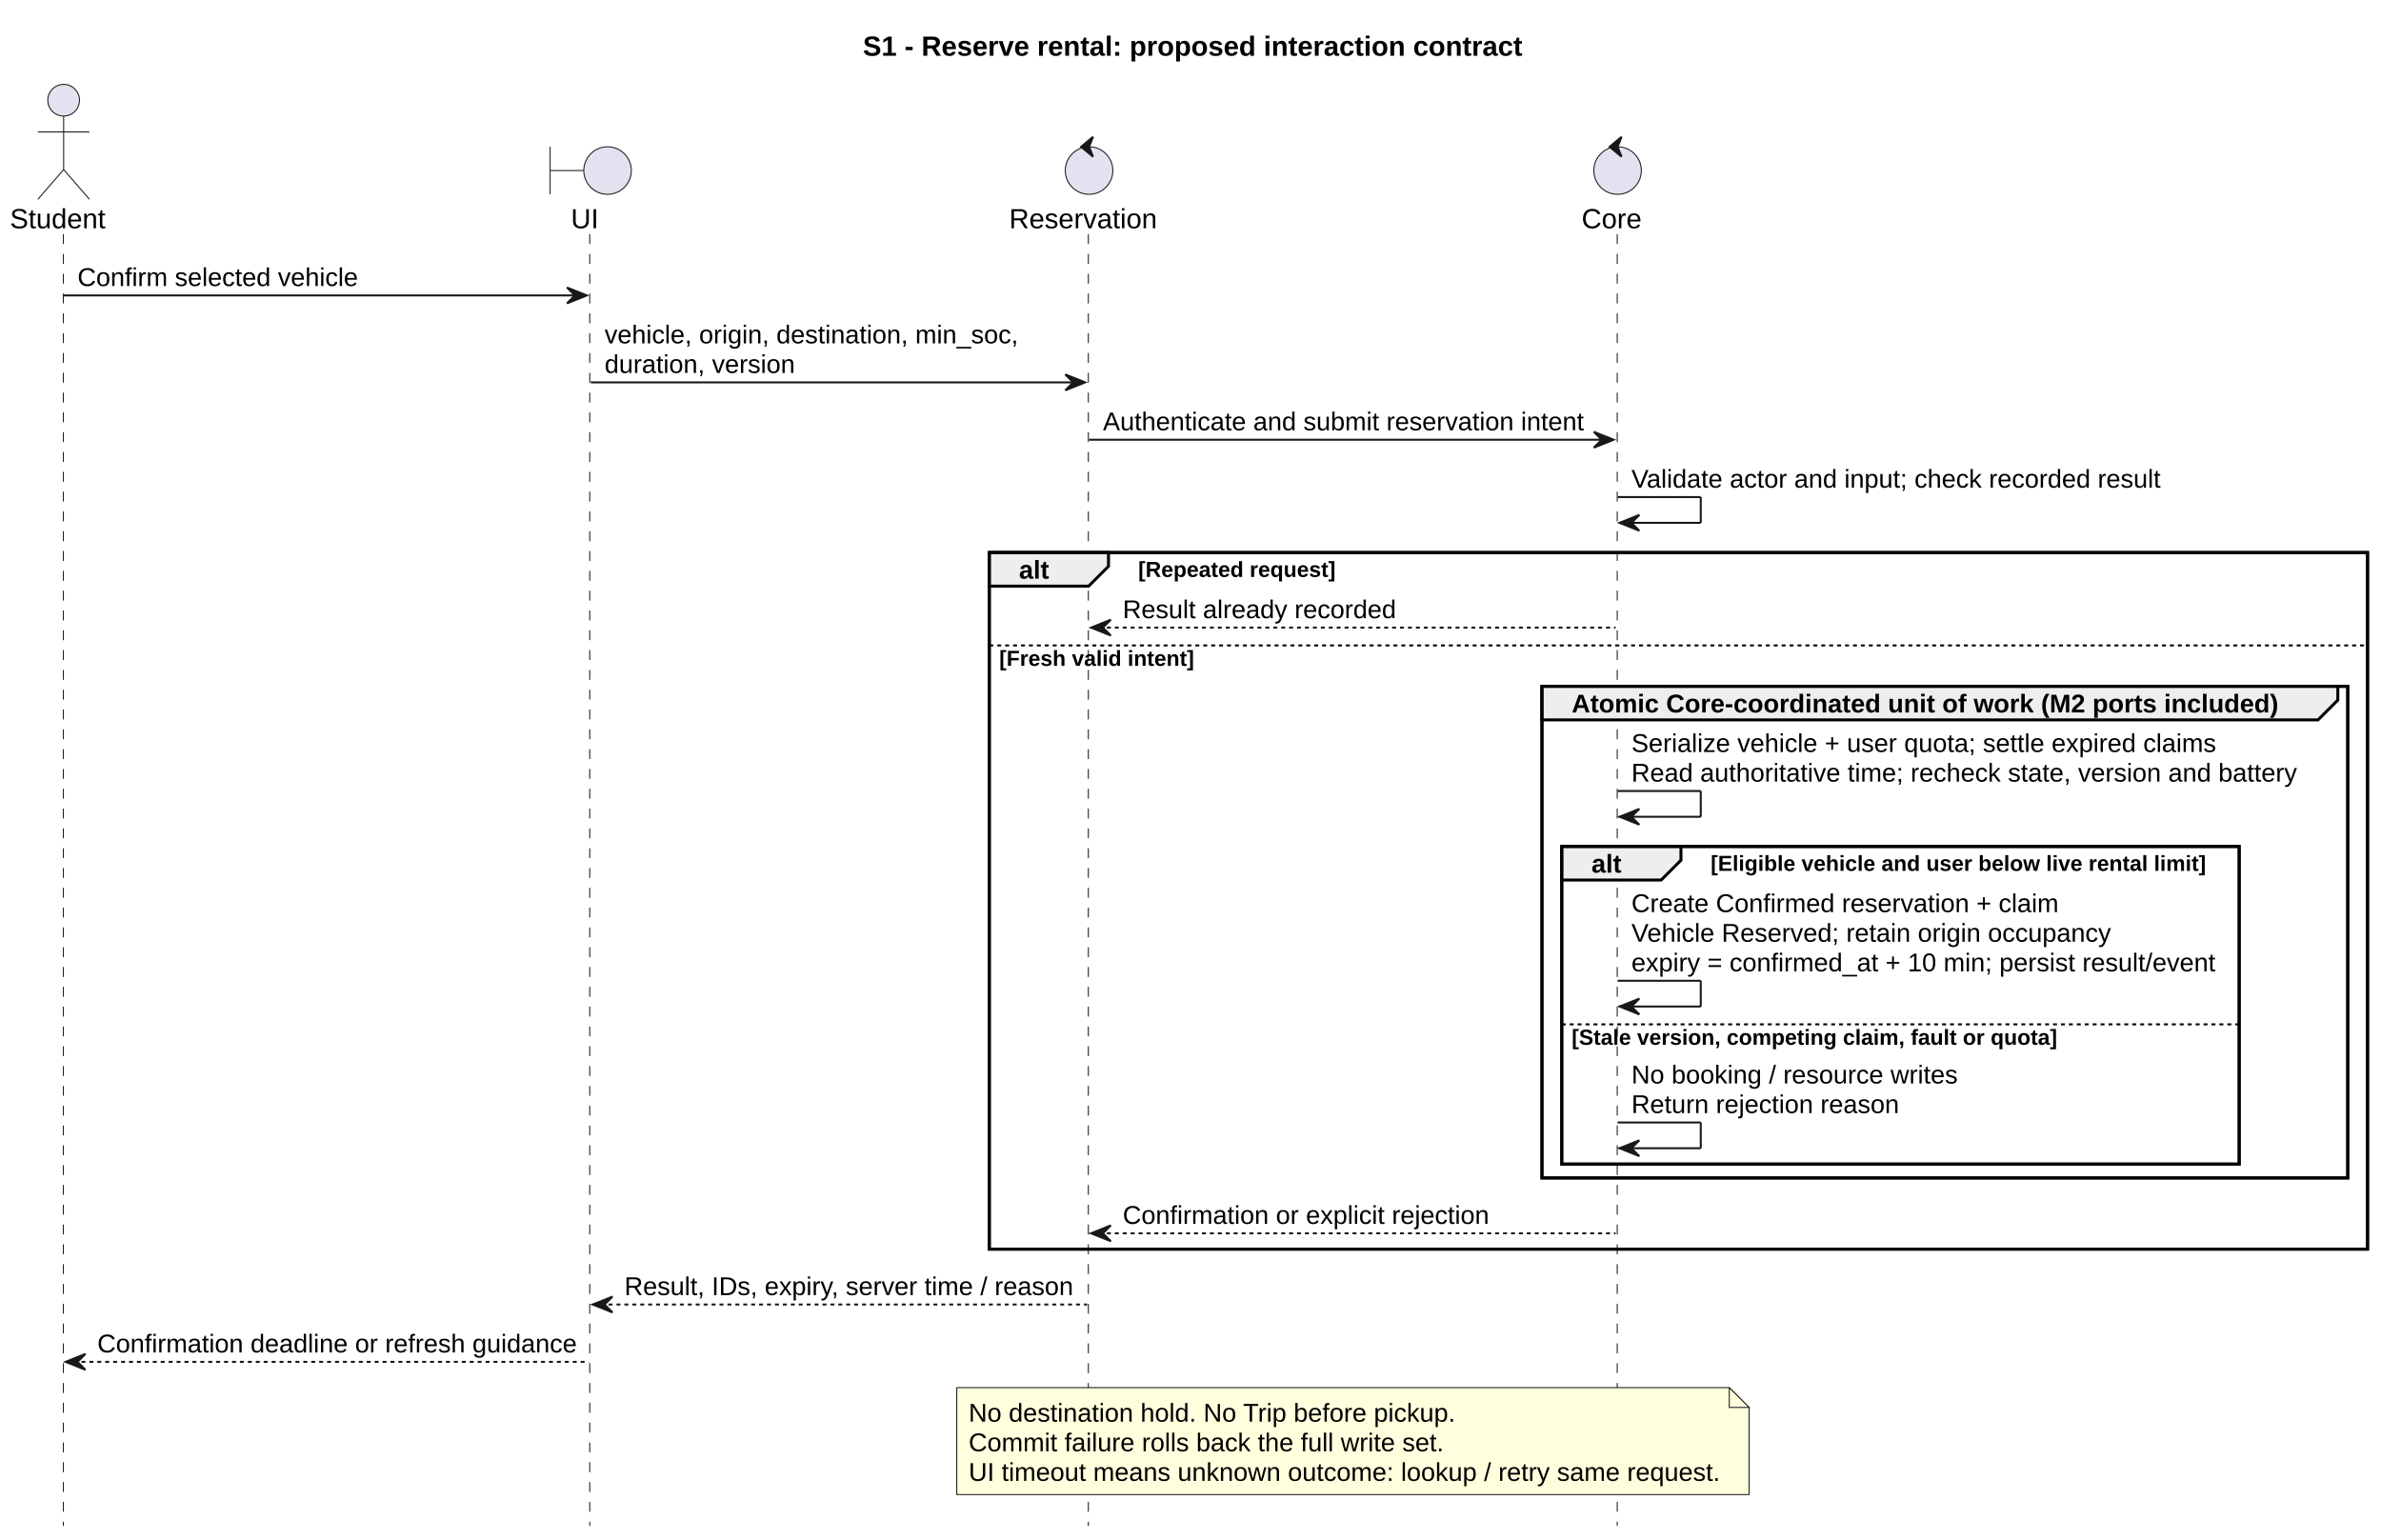
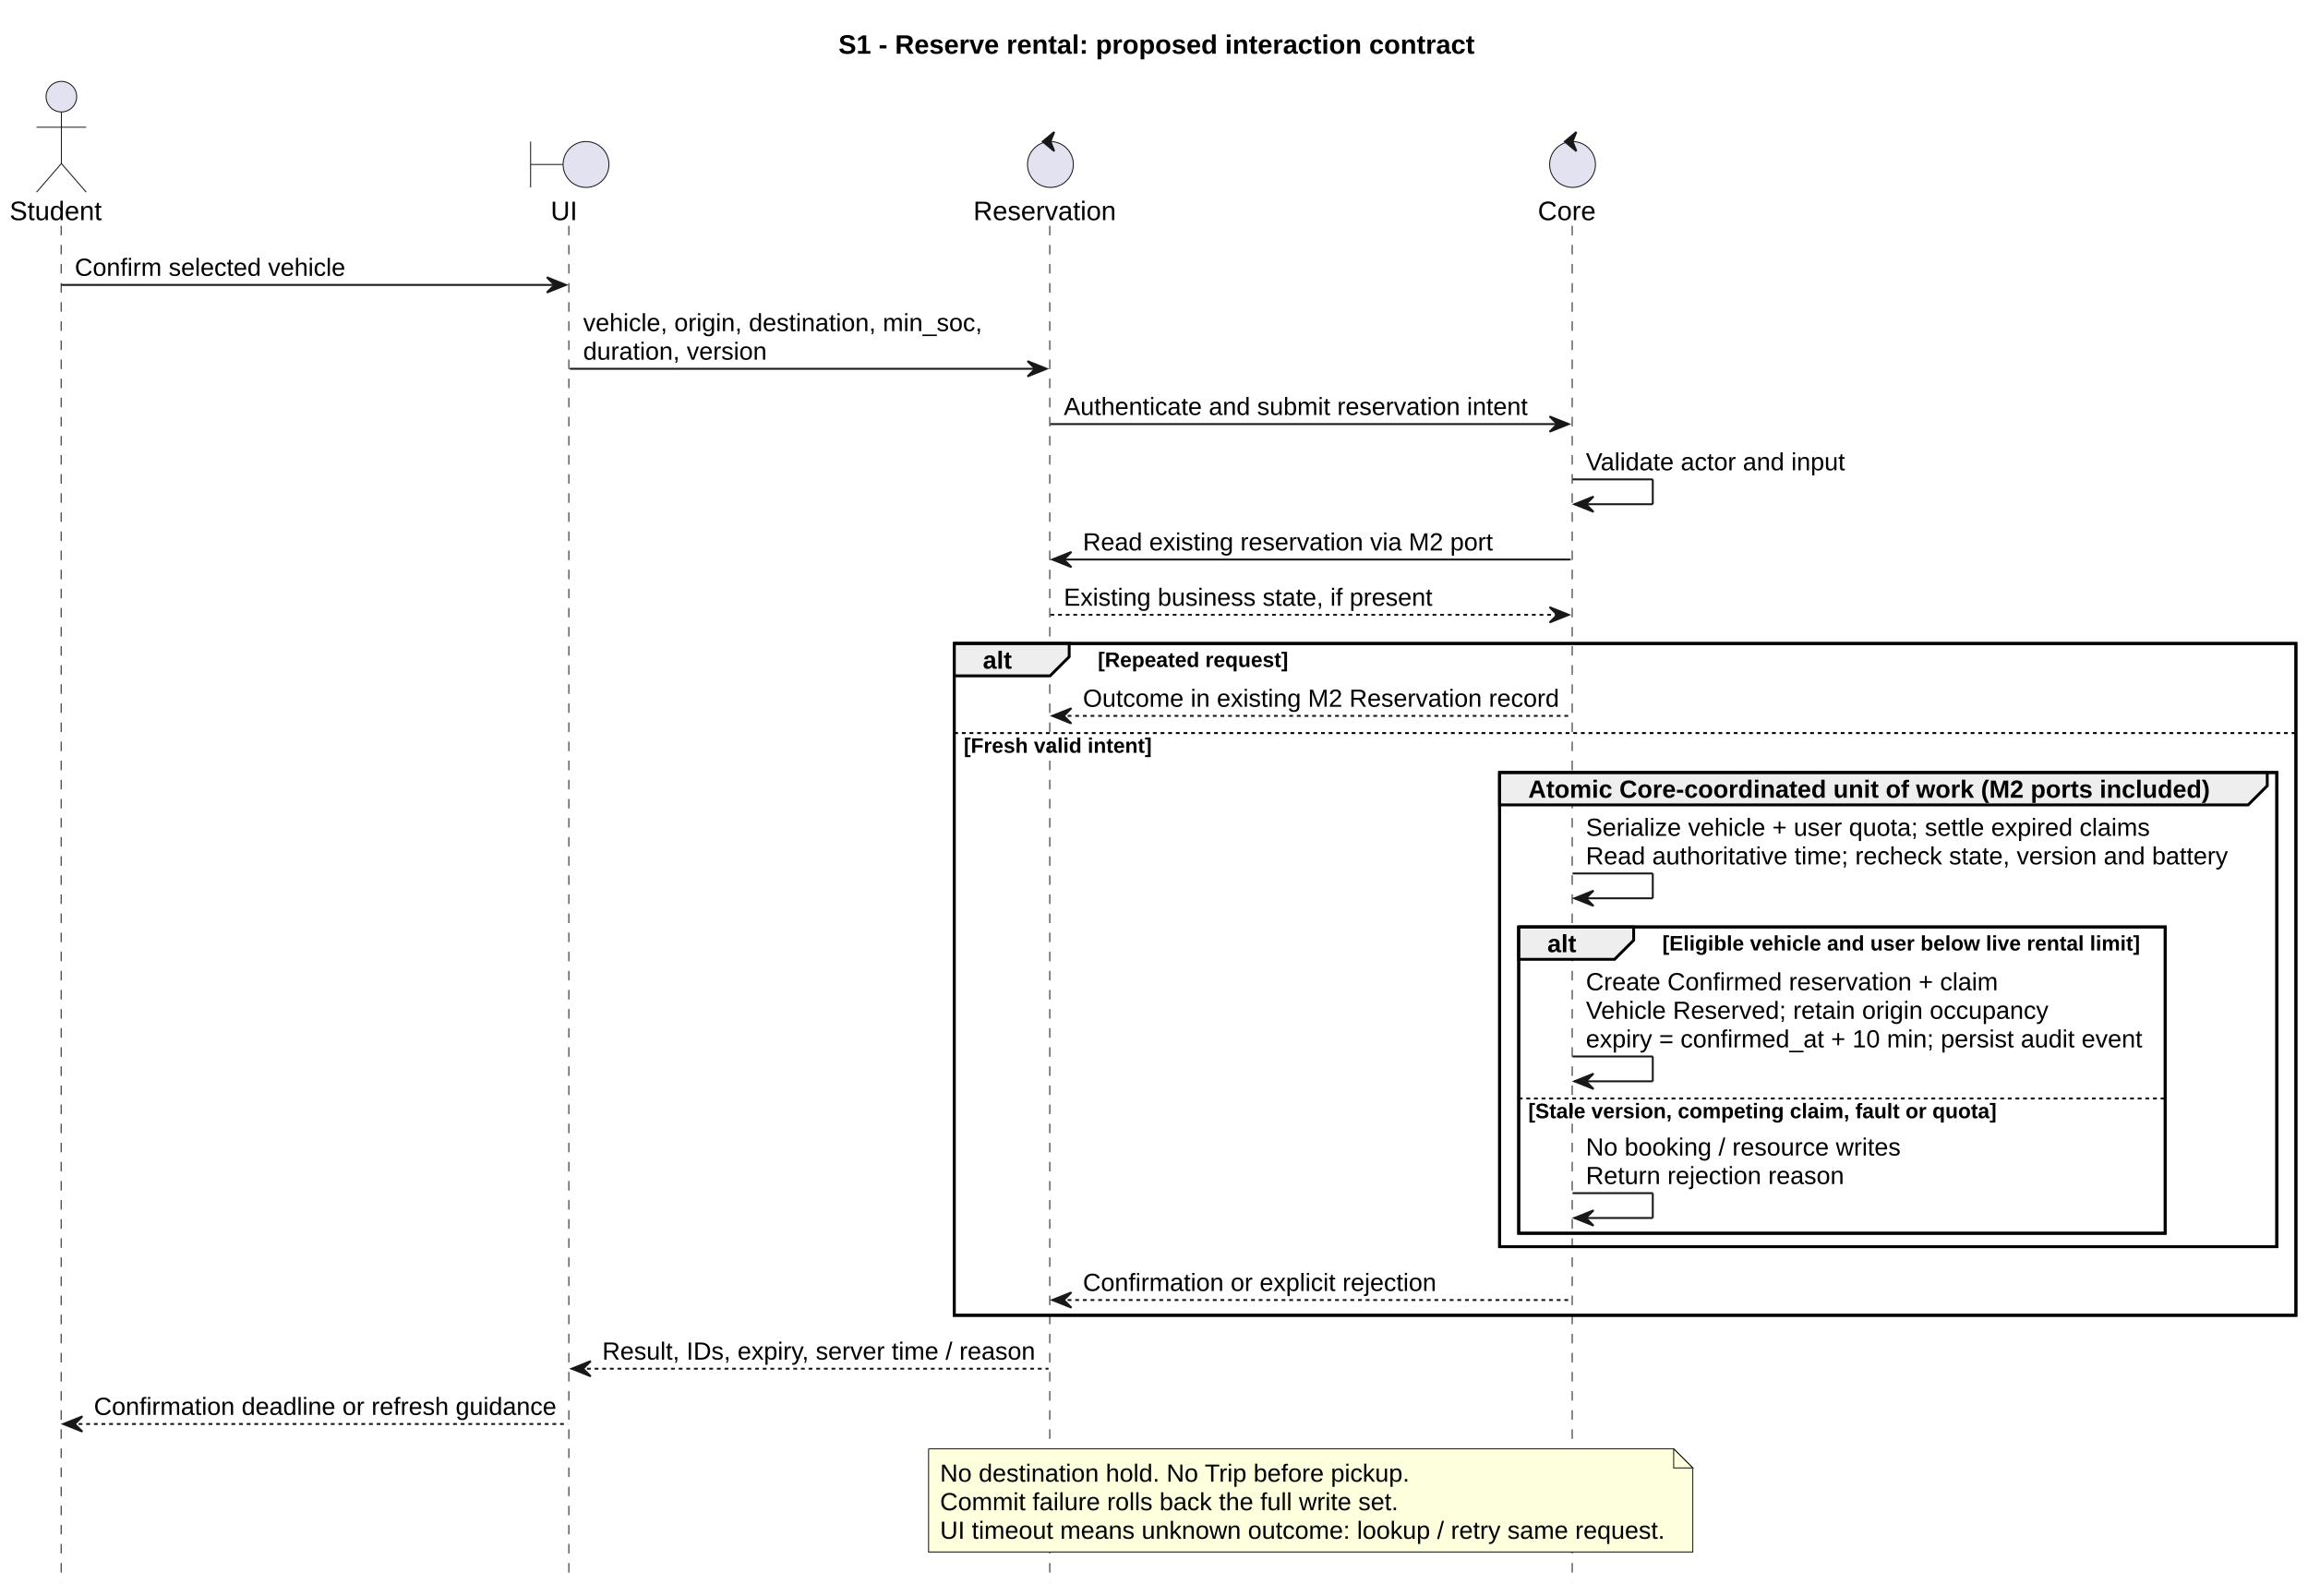
- <svg xmlns="http://www.w3.org/2000/svg" contentStyleType="text/css" data-diagram-type="SEQUENCE" height="777px" preserveAspectRatio="none" style="width:1202px;height:777px;background:#FFFFFF;" version="1.1" viewBox="0 0 1202 777" width="1202px" zoomAndPan="magnify">
+ <svg xmlns="http://www.w3.org/2000/svg" contentStyleType="text/css" data-diagram-type="SEQUENCE" height="835px" preserveAspectRatio="none" style="width:1208px;height:835px;background:#FFFFFF;" version="1.1" viewBox="0 0 1208 835" width="1208px" zoomAndPan="magnify">
  <defs />
  <g>
-     <text fill="#000000" font-family="Arial" font-size="14" font-weight="bold" lengthAdjust="spacing" textLength="332.978" x="435.615" y="28.132">S1 - Reserve rental: proposed interaction contract</text>
-     <rect fill="none" height="351.683" style="stroke:#000000;stroke-width:1.5;" width="695.773" x="499.436" y="278.941" />
-     <rect fill="none" height="248.188" style="stroke:#000000;stroke-width:1.5;" width="406.783" x="778.426" y="346.487" />
-     <rect fill="none" height="160.341" style="stroke:#000000;stroke-width:1.5;" width="341.977" x="788.426" y="427.334" />
+     <text fill="#000000" font-family="Arial" font-size="14" font-weight="bold" lengthAdjust="spacing" textLength="332.978" x="438.846" y="28.132">S1 - Reserve rental: proposed interaction contract</text>
+     <rect fill="none" height="351.683" style="stroke:#000000;stroke-width:1.5;" width="702.234" x="499.436" y="336.838" />
+     <rect fill="none" height="248.188" style="stroke:#000000;stroke-width:1.5;" width="406.783" x="784.888" y="404.385" />
+     <rect fill="none" height="160.341" style="stroke:#000000;stroke-width:1.5;" width="338.377" x="794.888" y="485.231" />
    <g class="participant-lifeline" data-entity-uid="part1" data-qualified-name="Student" id="part1-lifeline">
      <g>
-         <rect fill="#000000" fill-opacity="0" height="652.17" width="8" x="28.131" y="118.197" />
-         <line style="stroke:#181818;stroke-width:0.5;stroke-dasharray:5,5;" x1="32" x2="32" y1="118.197" y2="770.367" />
+         <rect fill="#000000" fill-opacity="0" height="710.067" width="8" x="28.131" y="118.197" />
+         <line style="stroke:#181818;stroke-width:0.5;stroke-dasharray:5,5;" x1="32" x2="32" y1="118.197" y2="828.265" />
      </g>
    </g>
    <g class="participant-lifeline" data-entity-uid="part2" data-qualified-name="UI" id="part2-lifeline">
      <g>
-         <rect fill="#000000" fill-opacity="0" height="652.17" width="8" x="294.218" y="118.197" />
-         <line style="stroke:#181818;stroke-width:0.5;stroke-dasharray:5,5;" x1="297.718" x2="297.718" y1="118.197" y2="770.367" />
+         <rect fill="#000000" fill-opacity="0" height="710.067" width="8" x="294.218" y="118.197" />
+         <line style="stroke:#181818;stroke-width:0.5;stroke-dasharray:5,5;" x1="297.718" x2="297.718" y1="118.197" y2="828.265" />
      </g>
    </g>
    <g class="participant-lifeline" data-entity-uid="part3" data-qualified-name="Reservation" id="part3-lifeline">
      <g>
-         <rect fill="#000000" fill-opacity="0" height="652.17" width="8" x="545.788" y="118.197" />
-         <line style="stroke:#181818;stroke-width:0.5;stroke-dasharray:5,5;" x1="549.436" x2="549.436" y1="118.197" y2="770.367" />
+         <rect fill="#000000" fill-opacity="0" height="710.067" width="8" x="545.788" y="118.197" />
+         <line style="stroke:#181818;stroke-width:0.5;stroke-dasharray:5,5;" x1="549.436" x2="549.436" y1="118.197" y2="828.265" />
      </g>
    </g>
    <g class="participant-lifeline" data-entity-uid="part4" data-qualified-name="Core" id="part4-lifeline">
      <g>
-         <rect fill="#000000" fill-opacity="0" height="652.17" width="8" x="812.598" y="118.197" />
-         <line style="stroke:#181818;stroke-width:0.5;stroke-dasharray:5,5;" x1="816.426" x2="816.426" y1="118.197" y2="770.367" />
+         <rect fill="#000000" fill-opacity="0" height="710.067" width="8" x="819.06" y="118.197" />
+         <line style="stroke:#181818;stroke-width:0.5;stroke-dasharray:5,5;" x1="822.888" x2="822.888" y1="118.197" y2="828.265" />
      </g>
    </g>
    <g class="participant participant-head" data-entity-uid="part1" data-qualified-name="Student" id="part1-head">
      <text fill="#000000" font-family="Arial" font-size="14" lengthAdjust="spacing" textLength="48.262" x="5" y="115.231">Student</text>
      <ellipse cx="32.131" cy="50.599" fill="#E2E2F0" rx="8" ry="8" style="stroke:#181818;stroke-width:0.5;" />
      <path d="M32.131,58.599 L32.131,85.599 M19.131,66.599 L45.131,66.599 M32.131,85.599 L19.131,100.599 M32.131,85.599 L45.131,100.599" fill="none" style="stroke:#181818;stroke-width:0.5;" />
    </g>
    <g class="participant participant-head" data-entity-uid="part2" data-qualified-name="UI" id="part2-head">
      <text fill="#000000" font-family="Arial" font-size="14" lengthAdjust="spacing" textLength="14" x="288.218" y="115.231">UI</text>
      <path d="M277.718,74.099 L277.718,98.099 M277.718,86.099 L294.718,86.099" fill="none" style="stroke:#181818;stroke-width:0.5;" />
      <ellipse cx="306.718" cy="86.099" fill="#E2E2F0" rx="12" ry="12" style="stroke:#181818;stroke-width:0.5;" />
    </g>
    <g class="participant participant-head" data-entity-uid="part3" data-qualified-name="Reservation" id="part3-head">
      <text fill="#000000" font-family="Arial" font-size="14" lengthAdjust="spacing" textLength="74.703" x="509.436" y="115.231">Reservation</text>
      <ellipse cx="549.788" cy="86.099" fill="#E2E2F0" rx="12" ry="12" style="stroke:#181818;stroke-width:0.5;" />
      <polygon fill="#181818" points="545.788,74.099,551.788,69.099,549.788,74.099,551.788,79.099,545.788,74.099" style="stroke:#181818;stroke-width:1;" />
    </g>
    <g class="participant participant-head" data-entity-uid="part4" data-qualified-name="Core" id="part4-head">
-       <text fill="#000000" font-family="Arial" font-size="14" lengthAdjust="spacing" textLength="30.345" x="798.426" y="115.231">Core</text>
-       <ellipse cx="816.598" cy="86.099" fill="#E2E2F0" rx="12" ry="12" style="stroke:#181818;stroke-width:0.5;" />
-       <polygon fill="#181818" points="812.598,74.099,818.598,69.099,816.598,74.099,818.598,79.099,812.598,74.099" style="stroke:#181818;stroke-width:1;" />
+       <text fill="#000000" font-family="Arial" font-size="14" lengthAdjust="spacing" textLength="30.345" x="804.888" y="115.231">Core</text>
+       <ellipse cx="823.06" cy="86.099" fill="#E2E2F0" rx="12" ry="12" style="stroke:#181818;stroke-width:0.5;" />
+       <polygon fill="#181818" points="819.06,74.099,825.06,69.099,823.06,74.099,825.06,79.099,819.06,74.099" style="stroke:#181818;stroke-width:1;" />
    </g>
    <g class="message" data-entity-1="part1" data-entity-2="part2" id="msg1">
      <polygon fill="#181818" points="286.218,145.146,296.218,149.146,286.218,153.146,290.218,149.146" style="stroke:#181818;stroke-width:1;" />
      <line style="stroke:#181818;stroke-width:1;" x1="32.131" x2="292.218" y1="149.146" y2="149.146" />
      <text fill="#000000" font-family="Arial" font-size="13" lengthAdjust="spacing" textLength="141.616" x="39.131" y="144.391">Confirm selected vehicle</text>
    </g>
    <g class="message" data-entity-1="part2" data-entity-2="part3" id="msg2">
      <polygon fill="#181818" points="537.788,189.043,547.788,193.043,537.788,197.043,541.788,193.043" style="stroke:#181818;stroke-width:1;" />
      <line style="stroke:#181818;stroke-width:1;" x1="298.218" x2="543.788" y1="193.043" y2="193.043" />
      <text fill="#000000" font-family="Arial" font-size="13" lengthAdjust="spacing" textLength="208.832" x="305.218" y="173.34">vehicle, origin, destination, min_soc,</text>
      <text fill="#000000" font-family="Arial" font-size="13" lengthAdjust="spacing" textLength="96.11" x="305.218" y="188.289">duration, version</text>
    </g>
    <g class="message" data-entity-1="part3" data-entity-2="part4" id="msg3">
-       <polygon fill="#181818" points="804.598,217.992,814.598,221.992,804.598,225.992,808.598,221.992" style="stroke:#181818;stroke-width:1;" />
-       <line style="stroke:#181818;stroke-width:1;" x1="549.788" x2="810.598" y1="221.992" y2="221.992" />
+       <polygon fill="#181818" points="811.06,217.992,821.06,221.992,811.06,225.992,815.06,221.992" style="stroke:#181818;stroke-width:1;" />
+       <line style="stroke:#181818;stroke-width:1;" x1="549.788" x2="817.06" y1="221.992" y2="221.992" />
      <text fill="#000000" font-family="Arial" font-size="13" lengthAdjust="spacing" textLength="242.81" x="556.788" y="217.237">Authenticate and submit reservation intent</text>
    </g>
    <g class="message" data-entity-1="part4" data-entity-2="part4" id="msg4">
-       <line style="stroke:#181818;stroke-width:1;" x1="816.598" x2="858.598" y1="250.941" y2="250.941" />
-       <line style="stroke:#181818;stroke-width:1;" x1="858.598" x2="858.598" y1="250.941" y2="263.941" />
-       <line style="stroke:#181818;stroke-width:1;" x1="817.598" x2="858.598" y1="263.941" y2="263.941" />
-       <polygon fill="#181818" points="827.598,259.941,817.598,263.941,827.598,267.941,823.598,263.941" style="stroke:#181818;stroke-width:1;" />
-       <text fill="#000000" font-family="Arial" font-size="13" lengthAdjust="spacing" textLength="268.1" x="823.598" y="246.186">Validate actor and input; check recorded result</text>
+       <line style="stroke:#181818;stroke-width:1;" x1="823.06" x2="865.06" y1="250.941" y2="250.941" />
+       <line style="stroke:#181818;stroke-width:1;" x1="865.06" x2="865.06" y1="250.941" y2="263.941" />
+       <line style="stroke:#181818;stroke-width:1;" x1="824.06" x2="865.06" y1="263.941" y2="263.941" />
+       <polygon fill="#181818" points="834.06,259.941,824.06,263.941,834.06,267.941,830.06,263.941" style="stroke:#181818;stroke-width:1;" />
+       <text fill="#000000" font-family="Arial" font-size="13" lengthAdjust="spacing" textLength="136.595" x="830.06" y="246.186">Validate actor and input</text>
    </g>
-     <path d="M499.436,278.941 L559.607,278.941 L559.607,285.89 L549.607,295.89 L499.436,295.89 L499.436,278.941" fill="#EEEEEE" style="stroke:#000000;stroke-width:1.5;" />
-     <rect fill="none" height="351.683" style="stroke:#000000;stroke-width:1.5;" width="695.773" x="499.436" y="278.941" />
-     <text fill="#000000" font-family="Arial" font-size="13" font-weight="bold" lengthAdjust="spacing" textLength="15.171" x="514.436" y="292.135">alt</text>
-     <text fill="#000000" font-family="Arial" font-size="11" font-weight="bold" lengthAdjust="spacing" textLength="99.634" x="574.607" y="291.259">[Repeated request]</text>
    <g class="message" data-entity-1="part4" data-entity-2="part3" id="msg5">
-       <polygon fill="#181818" points="560.788,312.838,550.788,316.838,560.788,320.838,556.788,316.838" style="stroke:#181818;stroke-width:1;" />
-       <line style="stroke:#181818;stroke-width:1;stroke-dasharray:2,2;" x1="554.788" x2="815.598" y1="316.838" y2="316.838" />
-       <text fill="#000000" font-family="Arial" font-size="13" lengthAdjust="spacing" textLength="138.017" x="566.788" y="312.084">Result already recorded</text>
+       <polygon fill="#181818" points="560.788,288.89,550.788,292.89,560.788,296.89,556.788,292.89" style="stroke:#181818;stroke-width:1;" />
+       <line style="stroke:#181818;stroke-width:1;" x1="554.788" x2="822.06" y1="292.89" y2="292.89" />
+       <text fill="#000000" font-family="Arial" font-size="13" lengthAdjust="spacing" textLength="214.602" x="566.788" y="288.135">Read existing reservation via M2 port</text>
    </g>
-     <line style="stroke:#000000;stroke-width:1;stroke-dasharray:2,2;" x1="499.436" x2="1195.208" y1="325.838" y2="325.838" />
-     <text fill="#000000" font-family="Arial" font-size="11" font-weight="bold" lengthAdjust="spacing" textLength="98.398" x="504.436" y="336.156">[Fresh valid intent]</text>
-     <path d="M778.426,346.487 L1180.208,346.487 L1180.208,353.436 L1170.208,363.436 L778.426,363.436 L778.426,346.487" fill="#EEEEEE" style="stroke:#000000;stroke-width:1.5;" />
-     <rect fill="none" height="248.188" style="stroke:#000000;stroke-width:1.5;" width="406.783" x="778.426" y="346.487" />
-     <text fill="#000000" font-family="Arial" font-size="13" font-weight="bold" lengthAdjust="spacing" textLength="356.783" x="793.426" y="359.681">Atomic Core-coordinated unit of work (M2 ports included)</text>
-     <g class="message" data-entity-1="part4" data-entity-2="part4" id="msg6">
-       <line style="stroke:#181818;stroke-width:1;" x1="816.598" x2="858.598" y1="399.334" y2="399.334" />
-       <line style="stroke:#181818;stroke-width:1;" x1="858.598" x2="858.598" y1="399.334" y2="412.334" />
-       <line style="stroke:#181818;stroke-width:1;" x1="817.598" x2="858.598" y1="412.334" y2="412.334" />
-       <polygon fill="#181818" points="827.598,408.334,817.598,412.334,827.598,416.334,823.598,412.334" style="stroke:#181818;stroke-width:1;" />
-       <text fill="#000000" font-family="Arial" font-size="13" lengthAdjust="spacing" textLength="295.172" x="823.598" y="379.63">Serialize vehicle + user quota; settle expired claims</text>
-       <text fill="#000000" font-family="Arial" font-size="13" lengthAdjust="spacing" textLength="336.007" x="823.598" y="394.579">Read authoritative time; recheck state, version and battery</text>
+     <g class="message" data-entity-1="part3" data-entity-2="part4" id="msg6">
+       <polygon fill="#181818" points="811.06,317.838,821.06,321.838,811.06,325.838,815.06,321.838" style="stroke:#181818;stroke-width:1;" />
+       <line style="stroke:#181818;stroke-width:1;stroke-dasharray:2,2;" x1="549.788" x2="817.06" y1="321.838" y2="321.838" />
+       <text fill="#000000" font-family="Arial" font-size="13" lengthAdjust="spacing" textLength="192.931" x="556.788" y="317.084">Existing business state, if present</text>
    </g>
-     <path d="M788.426,427.334 L848.597,427.334 L848.597,434.282 L838.597,444.282 L788.426,444.282 L788.426,427.334" fill="#EEEEEE" style="stroke:#000000;stroke-width:1.5;" />
-     <rect fill="none" height="160.341" style="stroke:#000000;stroke-width:1.5;" width="341.977" x="788.426" y="427.334" />
-     <text fill="#000000" font-family="Arial" font-size="13" font-weight="bold" lengthAdjust="spacing" textLength="15.171" x="803.426" y="440.527">alt</text>
-     <text fill="#000000" font-family="Arial" font-size="11" font-weight="bold" lengthAdjust="spacing" textLength="250.014" x="863.597" y="439.651">[Eligible vehicle and user below live rental limit]</text>
-     <g class="message" data-entity-1="part4" data-entity-2="part4" id="msg7">
-       <line style="stroke:#181818;stroke-width:1;" x1="816.598" x2="858.598" y1="495.128" y2="495.128" />
-       <line style="stroke:#181818;stroke-width:1;" x1="858.598" x2="858.598" y1="495.128" y2="508.128" />
-       <line style="stroke:#181818;stroke-width:1;" x1="817.598" x2="858.598" y1="508.128" y2="508.128" />
-       <polygon fill="#181818" points="827.598,504.128,817.598,508.128,827.598,512.128,823.598,508.128" style="stroke:#181818;stroke-width:1;" />
-       <text fill="#000000" font-family="Arial" font-size="13" lengthAdjust="spacing" textLength="215.668" x="823.598" y="460.476">Create Confirmed reservation + claim</text>
-       <text fill="#000000" font-family="Arial" font-size="13" lengthAdjust="spacing" textLength="242.798" x="823.598" y="475.425">Vehicle Reserved; retain origin occupancy</text>
-       <text fill="#000000" font-family="Arial" font-size="13" lengthAdjust="spacing" textLength="294.804" x="823.598" y="490.373">expiry = confirmed_at + 10 min; persist result/event</text>
+     <path d="M499.436,336.838 L559.607,336.838 L559.607,343.787 L549.607,353.787 L499.436,353.787 L499.436,336.838" fill="#EEEEEE" style="stroke:#000000;stroke-width:1.5;" />
+     <rect fill="none" height="351.683" style="stroke:#000000;stroke-width:1.5;" width="702.234" x="499.436" y="336.838" />
+     <text fill="#000000" font-family="Arial" font-size="13" font-weight="bold" lengthAdjust="spacing" textLength="15.171" x="514.436" y="350.032">alt</text>
+     <text fill="#000000" font-family="Arial" font-size="11" font-weight="bold" lengthAdjust="spacing" textLength="99.634" x="574.607" y="349.156">[Repeated request]</text>
+     <g class="message" data-entity-1="part4" data-entity-2="part3" id="msg7">
+       <polygon fill="#181818" points="560.788,370.736,550.788,374.736,560.788,378.736,556.788,374.736" style="stroke:#181818;stroke-width:1;" />
+       <line style="stroke:#181818;stroke-width:1;stroke-dasharray:2,2;" x1="554.788" x2="822.06" y1="374.736" y2="374.736" />
+       <text fill="#000000" font-family="Arial" font-size="13" lengthAdjust="spacing" textLength="249.273" x="566.788" y="369.981">Outcome in existing M2 Reservation record</text>
    </g>
-     <line style="stroke:#000000;stroke-width:1;stroke-dasharray:2,2;" x1="788.426" x2="1130.402" y1="517.128" y2="517.128" />
-     <text fill="#000000" font-family="Arial" font-size="11" font-weight="bold" lengthAdjust="spacing" textLength="245.094" x="793.426" y="527.446">[Stale version, competing claim, fault or quota]</text>
+     <line style="stroke:#000000;stroke-width:1;stroke-dasharray:2,2;" x1="499.436" x2="1201.67" y1="383.736" y2="383.736" />
+     <text fill="#000000" font-family="Arial" font-size="11" font-weight="bold" lengthAdjust="spacing" textLength="98.398" x="504.436" y="394.054">[Fresh valid intent]</text>
+     <path d="M784.888,404.385 L1186.67,404.385 L1186.67,411.334 L1176.67,421.334 L784.888,421.334 L784.888,404.385" fill="#EEEEEE" style="stroke:#000000;stroke-width:1.5;" />
+     <rect fill="none" height="248.188" style="stroke:#000000;stroke-width:1.5;" width="406.783" x="784.888" y="404.385" />
+     <text fill="#000000" font-family="Arial" font-size="13" font-weight="bold" lengthAdjust="spacing" textLength="356.783" x="799.888" y="417.579">Atomic Core-coordinated unit of work (M2 ports included)</text>
    <g class="message" data-entity-1="part4" data-entity-2="part4" id="msg8">
-       <line style="stroke:#181818;stroke-width:1;" x1="816.598" x2="858.598" y1="566.675" y2="566.675" />
-       <line style="stroke:#181818;stroke-width:1;" x1="858.598" x2="858.598" y1="566.675" y2="579.675" />
-       <line style="stroke:#181818;stroke-width:1;" x1="817.598" x2="858.598" y1="579.675" y2="579.675" />
-       <polygon fill="#181818" points="827.598,575.675,817.598,579.675,827.598,583.675,823.598,579.675" style="stroke:#181818;stroke-width:1;" />
-       <text fill="#000000" font-family="Arial" font-size="13" lengthAdjust="spacing" textLength="164.741" x="823.598" y="546.971">No booking / resource writes</text>
-       <text fill="#000000" font-family="Arial" font-size="13" lengthAdjust="spacing" textLength="135.129" x="823.598" y="561.92">Return rejection reason</text>
+       <line style="stroke:#181818;stroke-width:1;" x1="823.06" x2="865.06" y1="457.231" y2="457.231" />
+       <line style="stroke:#181818;stroke-width:1;" x1="865.06" x2="865.06" y1="457.231" y2="470.231" />
+       <line style="stroke:#181818;stroke-width:1;" x1="824.06" x2="865.06" y1="470.231" y2="470.231" />
+       <polygon fill="#181818" points="834.06,466.231,824.06,470.231,834.06,474.231,830.06,470.231" style="stroke:#181818;stroke-width:1;" />
+       <text fill="#000000" font-family="Arial" font-size="13" lengthAdjust="spacing" textLength="295.172" x="830.06" y="437.527">Serialize vehicle + user quota; settle expired claims</text>
+       <text fill="#000000" font-family="Arial" font-size="13" lengthAdjust="spacing" textLength="336.007" x="830.06" y="452.476">Read authoritative time; recheck state, version and battery</text>
    </g>
-     <g class="message" data-entity-1="part4" data-entity-2="part3" id="msg9">
-       <polygon fill="#181818" points="560.788,618.624,550.788,622.624,560.788,626.624,556.788,622.624" style="stroke:#181818;stroke-width:1;" />
-       <line style="stroke:#181818;stroke-width:1;stroke-dasharray:2,2;" x1="554.788" x2="815.598" y1="622.624" y2="622.624" />
-       <text fill="#000000" font-family="Arial" font-size="13" lengthAdjust="spacing" textLength="184.964" x="566.788" y="617.869">Confirmation or explicit rejection</text>
+     <path d="M794.888,485.231 L855.059,485.231 L855.059,492.18 L845.059,502.18 L794.888,502.18 L794.888,485.231" fill="#EEEEEE" style="stroke:#000000;stroke-width:1.5;" />
+     <rect fill="none" height="160.341" style="stroke:#000000;stroke-width:1.5;" width="338.377" x="794.888" y="485.231" />
+     <text fill="#000000" font-family="Arial" font-size="13" font-weight="bold" lengthAdjust="spacing" textLength="15.171" x="809.888" y="498.425">alt</text>
+     <text fill="#000000" font-family="Arial" font-size="11" font-weight="bold" lengthAdjust="spacing" textLength="250.014" x="870.059" y="497.549">[Eligible vehicle and user below live rental limit]</text>
+     <g class="message" data-entity-1="part4" data-entity-2="part4" id="msg9">
+       <line style="stroke:#181818;stroke-width:1;" x1="823.06" x2="865.06" y1="553.026" y2="553.026" />
+       <line style="stroke:#181818;stroke-width:1;" x1="865.06" x2="865.06" y1="553.026" y2="566.026" />
+       <line style="stroke:#181818;stroke-width:1;" x1="824.06" x2="865.06" y1="566.026" y2="566.026" />
+       <polygon fill="#181818" points="834.06,562.026,824.06,566.026,834.06,570.026,830.06,566.026" style="stroke:#181818;stroke-width:1;" />
+       <text fill="#000000" font-family="Arial" font-size="13" lengthAdjust="spacing" textLength="215.668" x="830.06" y="518.374">Create Confirmed reservation + claim</text>
+       <text fill="#000000" font-family="Arial" font-size="13" lengthAdjust="spacing" textLength="242.798" x="830.06" y="533.322">Vehicle Reserved; retain origin occupancy</text>
+       <text fill="#000000" font-family="Arial" font-size="13" lengthAdjust="spacing" textLength="291.205" x="830.06" y="548.271">expiry = confirmed_at + 10 min; persist audit event</text>
    </g>
-     <g class="message" data-entity-1="part3" data-entity-2="part2" id="msg10">
-       <polygon fill="#181818" points="309.218,654.572,299.218,658.572,309.218,662.572,305.218,658.572" style="stroke:#181818;stroke-width:1;" />
-       <line style="stroke:#181818;stroke-width:1;stroke-dasharray:2,2;" x1="303.218" x2="548.788" y1="658.572" y2="658.572" />
-       <text fill="#000000" font-family="Arial" font-size="13" lengthAdjust="spacing" textLength="227.57" x="315.218" y="653.817">Result, IDs, expiry, server time / reason</text>
+     <line style="stroke:#000000;stroke-width:1;stroke-dasharray:2,2;" x1="794.888" x2="1133.265" y1="575.026" y2="575.026" />
+     <text fill="#000000" font-family="Arial" font-size="11" font-weight="bold" lengthAdjust="spacing" textLength="245.094" x="799.888" y="585.344">[Stale version, competing claim, fault or quota]</text>
+     <g class="message" data-entity-1="part4" data-entity-2="part4" id="msg10">
+       <line style="stroke:#181818;stroke-width:1;" x1="823.06" x2="865.06" y1="624.572" y2="624.572" />
+       <line style="stroke:#181818;stroke-width:1;" x1="865.06" x2="865.06" y1="624.572" y2="637.572" />
+       <line style="stroke:#181818;stroke-width:1;" x1="824.06" x2="865.06" y1="637.572" y2="637.572" />
+       <polygon fill="#181818" points="834.06,633.572,824.06,637.572,834.06,641.572,830.06,637.572" style="stroke:#181818;stroke-width:1;" />
+       <text fill="#000000" font-family="Arial" font-size="13" lengthAdjust="spacing" textLength="164.741" x="830.06" y="604.869">No booking / resource writes</text>
+       <text fill="#000000" font-family="Arial" font-size="13" lengthAdjust="spacing" textLength="135.129" x="830.06" y="619.817">Return rejection reason</text>
    </g>
-     <g class="message" data-entity-1="part2" data-entity-2="part1" id="msg11">
-       <polygon fill="#181818" points="43.131,683.521,33.131,687.521,43.131,691.521,39.131,687.521" style="stroke:#181818;stroke-width:1;" />
-       <line style="stroke:#181818;stroke-width:1;stroke-dasharray:2,2;" x1="37.131" x2="297.218" y1="687.521" y2="687.521" />
-       <text fill="#000000" font-family="Arial" font-size="13" lengthAdjust="spacing" textLength="242.087" x="49.131" y="682.766">Confirmation deadline or refresh guidance</text>
+     <g class="message" data-entity-1="part4" data-entity-2="part3" id="msg11">
+       <polygon fill="#181818" points="560.788,676.521,550.788,680.521,560.788,684.521,556.788,680.521" style="stroke:#181818;stroke-width:1;" />
+       <line style="stroke:#181818;stroke-width:1;stroke-dasharray:2,2;" x1="554.788" x2="822.06" y1="680.521" y2="680.521" />
+       <text fill="#000000" font-family="Arial" font-size="13" lengthAdjust="spacing" textLength="184.964" x="566.788" y="675.766">Confirmation or explicit rejection</text>
    </g>
-     <path d="M483,700.521 L483,754.521 L883,754.521 L883,710.521 L873,700.521 L483,700.521" fill="#FEFFDD" style="stroke:#181818;stroke-width:0.5;" />
-     <path d="M873,700.521 L873,710.521 L883,710.521 L873,700.521" fill="#FEFFDD" style="stroke:#181818;stroke-width:0.5;" />
-     <text fill="#000000" font-family="Arial" font-size="13" lengthAdjust="spacing" textLength="246.416" x="489" y="717.715">No destination hold. No Trip before pickup.</text>
-     <text fill="#000000" font-family="Arial" font-size="13" lengthAdjust="spacing" textLength="239.852" x="489" y="732.664">Commit failure rolls back the full write set.</text>
-     <text fill="#000000" font-family="Arial" font-size="13" lengthAdjust="spacing" textLength="379.349" x="489" y="747.612">UI timeout means unknown outcome: lookup / retry same request.</text>
+     <g class="message" data-entity-1="part3" data-entity-2="part2" id="msg12">
+       <polygon fill="#181818" points="309.218,712.47,299.218,716.47,309.218,720.47,305.218,716.47" style="stroke:#181818;stroke-width:1;" />
+       <line style="stroke:#181818;stroke-width:1;stroke-dasharray:2,2;" x1="303.218" x2="548.788" y1="716.47" y2="716.47" />
+       <text fill="#000000" font-family="Arial" font-size="13" lengthAdjust="spacing" textLength="227.57" x="315.218" y="711.715">Result, IDs, expiry, server time / reason</text>
+     </g>
+     <g class="message" data-entity-1="part2" data-entity-2="part1" id="msg13">
+       <polygon fill="#181818" points="43.131,741.418,33.131,745.418,43.131,749.418,39.131,745.418" style="stroke:#181818;stroke-width:1;" />
+       <line style="stroke:#181818;stroke-width:1;stroke-dasharray:2,2;" x1="37.131" x2="297.218" y1="745.418" y2="745.418" />
+       <text fill="#000000" font-family="Arial" font-size="13" lengthAdjust="spacing" textLength="242.087" x="49.131" y="740.664">Confirmation deadline or refresh guidance</text>
+     </g>
+     <path d="M486,758.418 L486,812.418 L886,812.418 L886,768.418 L876,758.418 L486,758.418" fill="#FEFFDD" style="stroke:#181818;stroke-width:0.5;" />
+     <path d="M876,758.418 L876,768.418 L886,768.418 L876,758.418" fill="#FEFFDD" style="stroke:#181818;stroke-width:0.5;" />
+     <text fill="#000000" font-family="Arial" font-size="13" lengthAdjust="spacing" textLength="246.416" x="492" y="775.612">No destination hold. No Trip before pickup.</text>
+     <text fill="#000000" font-family="Arial" font-size="13" lengthAdjust="spacing" textLength="239.852" x="492" y="790.561">Commit failure rolls back the full write set.</text>
+     <text fill="#000000" font-family="Arial" font-size="13" lengthAdjust="spacing" textLength="379.349" x="492" y="805.51">UI timeout means unknown outcome: lookup / retry same request.</text>
  </g>
</svg>
